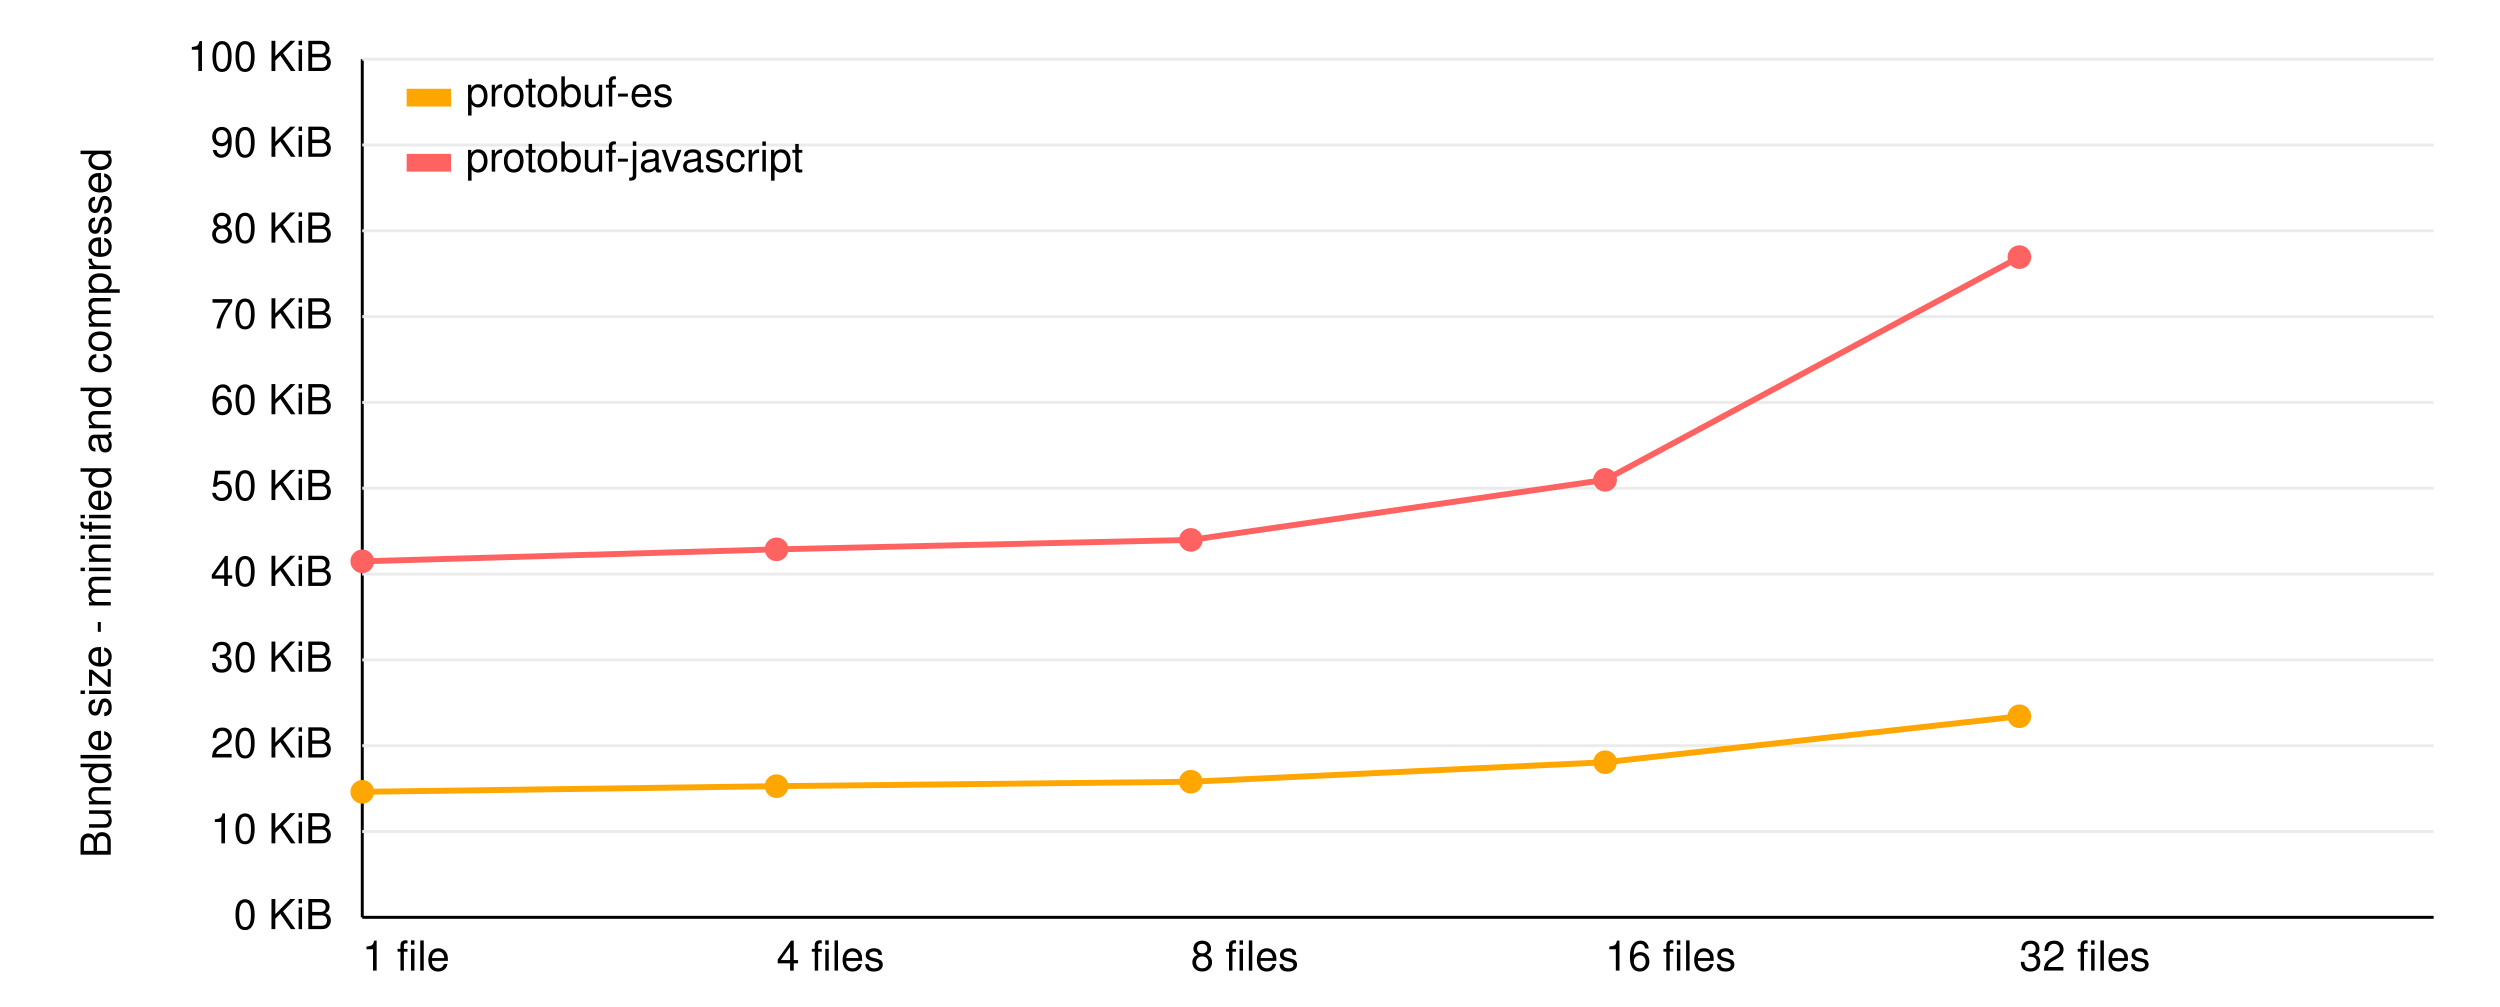
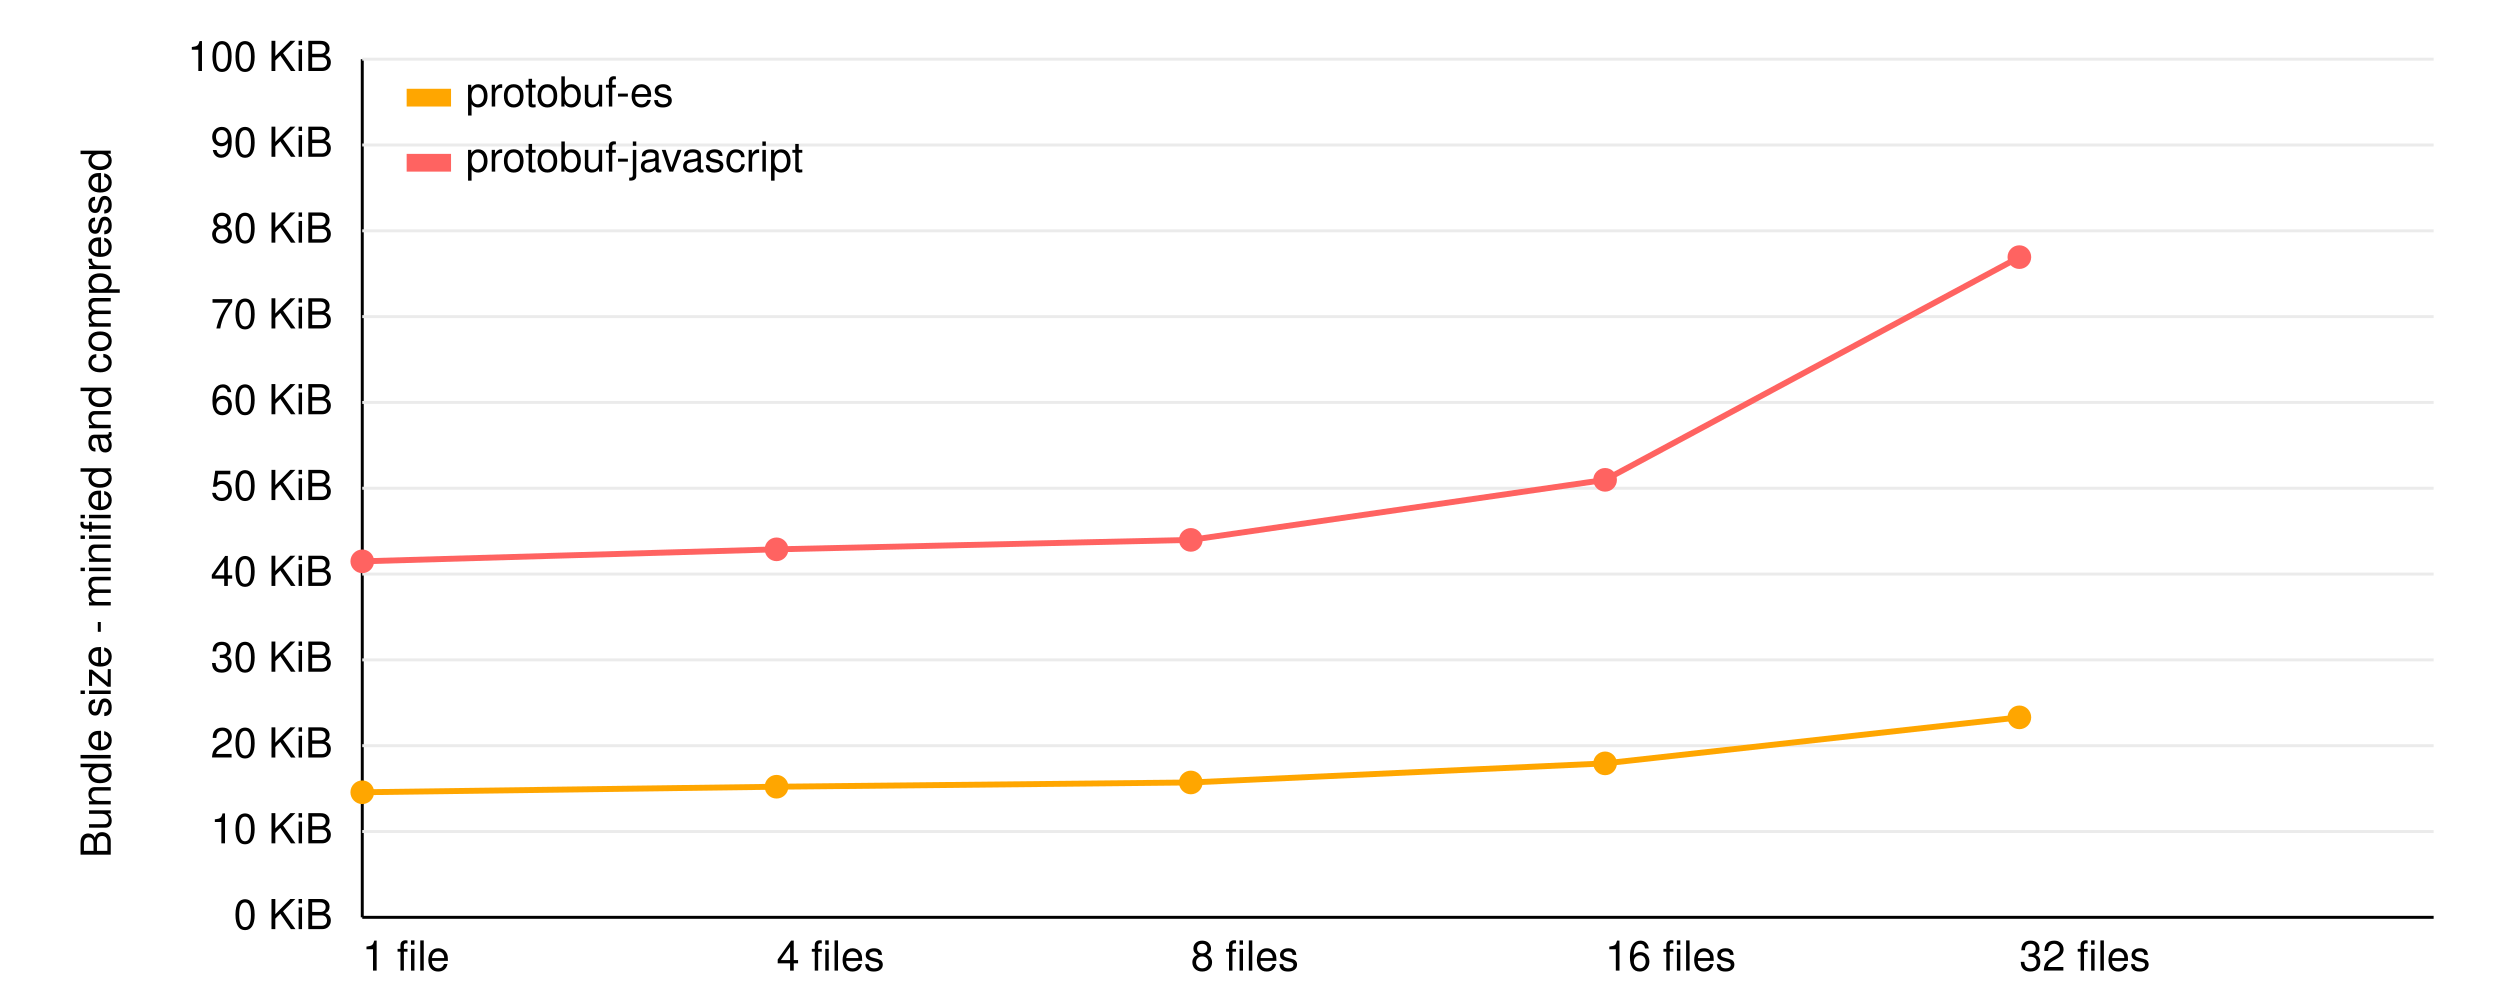
<svg xmlns="http://www.w3.org/2000/svg" version="1.1" width="820px" height="330px" viewBox="0 0 820 340" class="chart">
  <style>
      
      text {
        font: 14px Verdana, Helvetica, Arial, sans-serif;
      }
      
    </style>
  <g transform="translate(110,310)">
    <line y1="0" x2="700" stroke="black" />
    <text x="0" y="18" text-anchor="start">1 file</text>
    <text x="140" y="18" text-anchor="start">4 files</text>
    <text x="280" y="18" text-anchor="start">8 files</text>
    <text x="420" y="18" text-anchor="start">16 files</text>
    <text x="560" y="18" text-anchor="start">32 files</text>
  </g>
  <g transform="translate(110, 20)">
    <line x1="0" x2="0" y1="0" y2="290" stroke="black" />
    <g transform="rotate(-90), translate(-150,-85)">
      <text text-anchor="middle">Bundle size - minified and compressed</text>
    </g>
    <text x="-10" y="4" text-anchor="end">100 KiB</text>
    <line x1="0" x2="700" y1="0" y2="0" stroke="#ebebeb" />
    <text x="-10" y="33" text-anchor="end">90 KiB</text>
    <line x1="0" x2="700" y1="29" y2="29" stroke="#ebebeb" />
    <text x="-10" y="62" text-anchor="end">80 KiB</text>
    <line x1="0" x2="700" y1="58" y2="58" stroke="#ebebeb" />
    <text x="-10" y="91" text-anchor="end">70 KiB</text>
    <line x1="0" x2="700" y1="87" y2="87" stroke="#ebebeb" />
    <text x="-10" y="120" text-anchor="end">60 KiB</text>
    <line x1="0" x2="700" y1="116" y2="116" stroke="#ebebeb" />
    <text x="-10" y="149" text-anchor="end">50 KiB</text>
    <line x1="0" x2="700" y1="145" y2="145" stroke="#ebebeb" />
    <text x="-10" y="178" text-anchor="end">40 KiB</text>
    <line x1="0" x2="700" y1="174" y2="174" stroke="#ebebeb" />
    <text x="-10" y="207" text-anchor="end">30 KiB</text>
    <line x1="0" x2="700" y1="203" y2="203" stroke="#ebebeb" />
    <text x="-10" y="236" text-anchor="end">20 KiB</text>
    <line x1="0" x2="700" y1="232" y2="232" stroke="#ebebeb" />
    <text x="-10" y="265" text-anchor="end">10 KiB</text>
    <line x1="0" x2="700" y1="261" y2="261" stroke="#ebebeb" />
    <text x="-10" y="294" text-anchor="end">0 KiB</text>
  </g>
  <g transform="translate(110, 20)">
-     <polyline fill="none" stroke="#ffa600" stroke-width="2" points="0,247.593 140,245.673 280,244.181 420,237.585 560,222.06">
+     <polyline fill="none" stroke="#ffa600" stroke-width="2" points="0,247.735 140,245.866 280,244.427 420,237.97 560,222.422">
    </polyline>
-     <circle cx="0" cy="247.593" r="4" fill="#ffa600" />
-     <circle cx="140" cy="245.673" r="4" fill="#ffa600" />
-     <circle cx="280" cy="244.181" r="4" fill="#ffa600" />
-     <circle cx="420" cy="237.585" r="4" fill="#ffa600" />
-     <circle cx="560" cy="222.06" r="4" fill="#ffa600" />
+     <circle cx="0" cy="247.735" r="4" fill="#ffa600" />
+     <circle cx="140" cy="245.866" r="4" fill="#ffa600" />
+     <circle cx="280" cy="244.427" r="4" fill="#ffa600" />
+     <circle cx="420" cy="237.97" r="4" fill="#ffa600" />
+     <circle cx="560" cy="222.422" r="4" fill="#ffa600" />
  </g>
  <g transform="translate(110, 20)">
    <polyline fill="none" stroke="#ff6361" stroke-width="2" points="0,169.692 140,165.64 280,162.451 420,142.157 560,66.893">
    </polyline>
    <circle cx="0" cy="169.692" r="4" fill="#ff6361" />
    <circle cx="140" cy="165.64" r="4" fill="#ff6361" />
    <circle cx="280" cy="162.451" r="4" fill="#ff6361" />
    <circle cx="420" cy="142.157" r="4" fill="#ff6361" />
    <circle cx="560" cy="66.893" r="4" fill="#ff6361" />
  </g>
  <g transform="translate(125, 30)">
    <g transform="translate(0, 0)">
      <rect width="15" height="6" fill="#ffa600" />
      <text x="20" y="6">protobuf-es</text>
    </g>
    <g transform="translate(0, 22)">
      <rect width="15" height="6" fill="#ff6361" />
      <text x="20" y="6">protobuf-javascript</text>
    </g>
  </g>
</svg>
